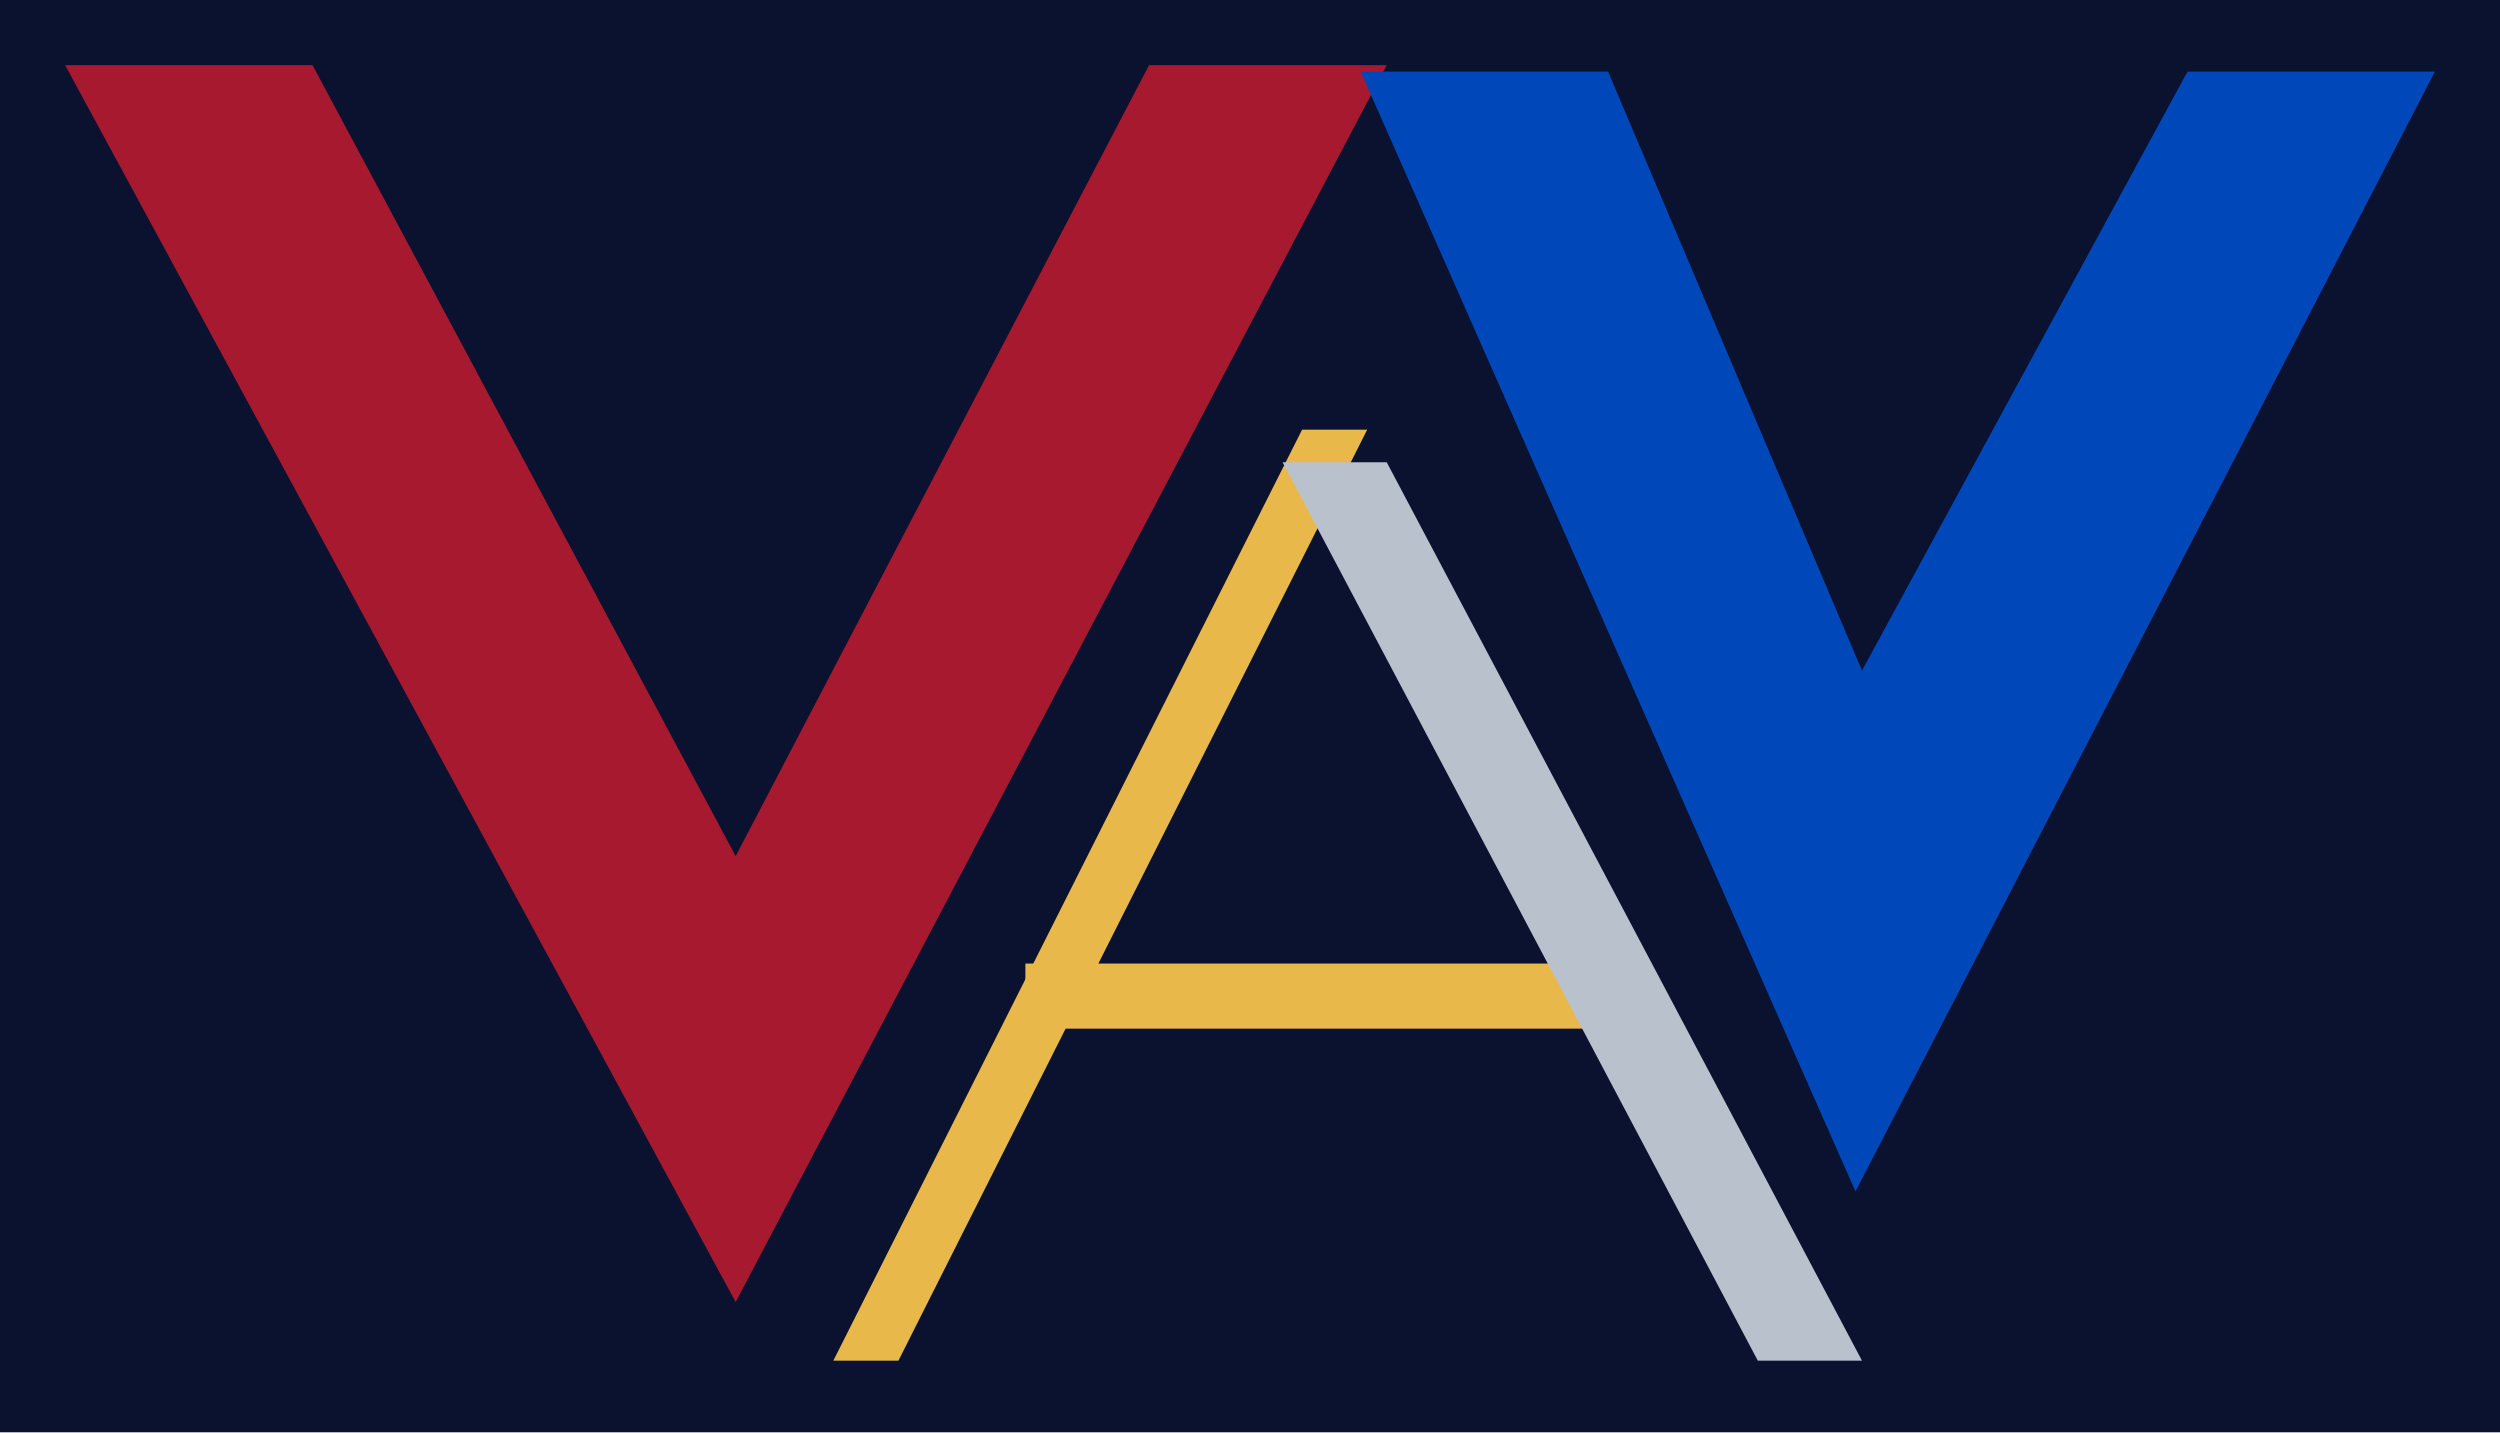
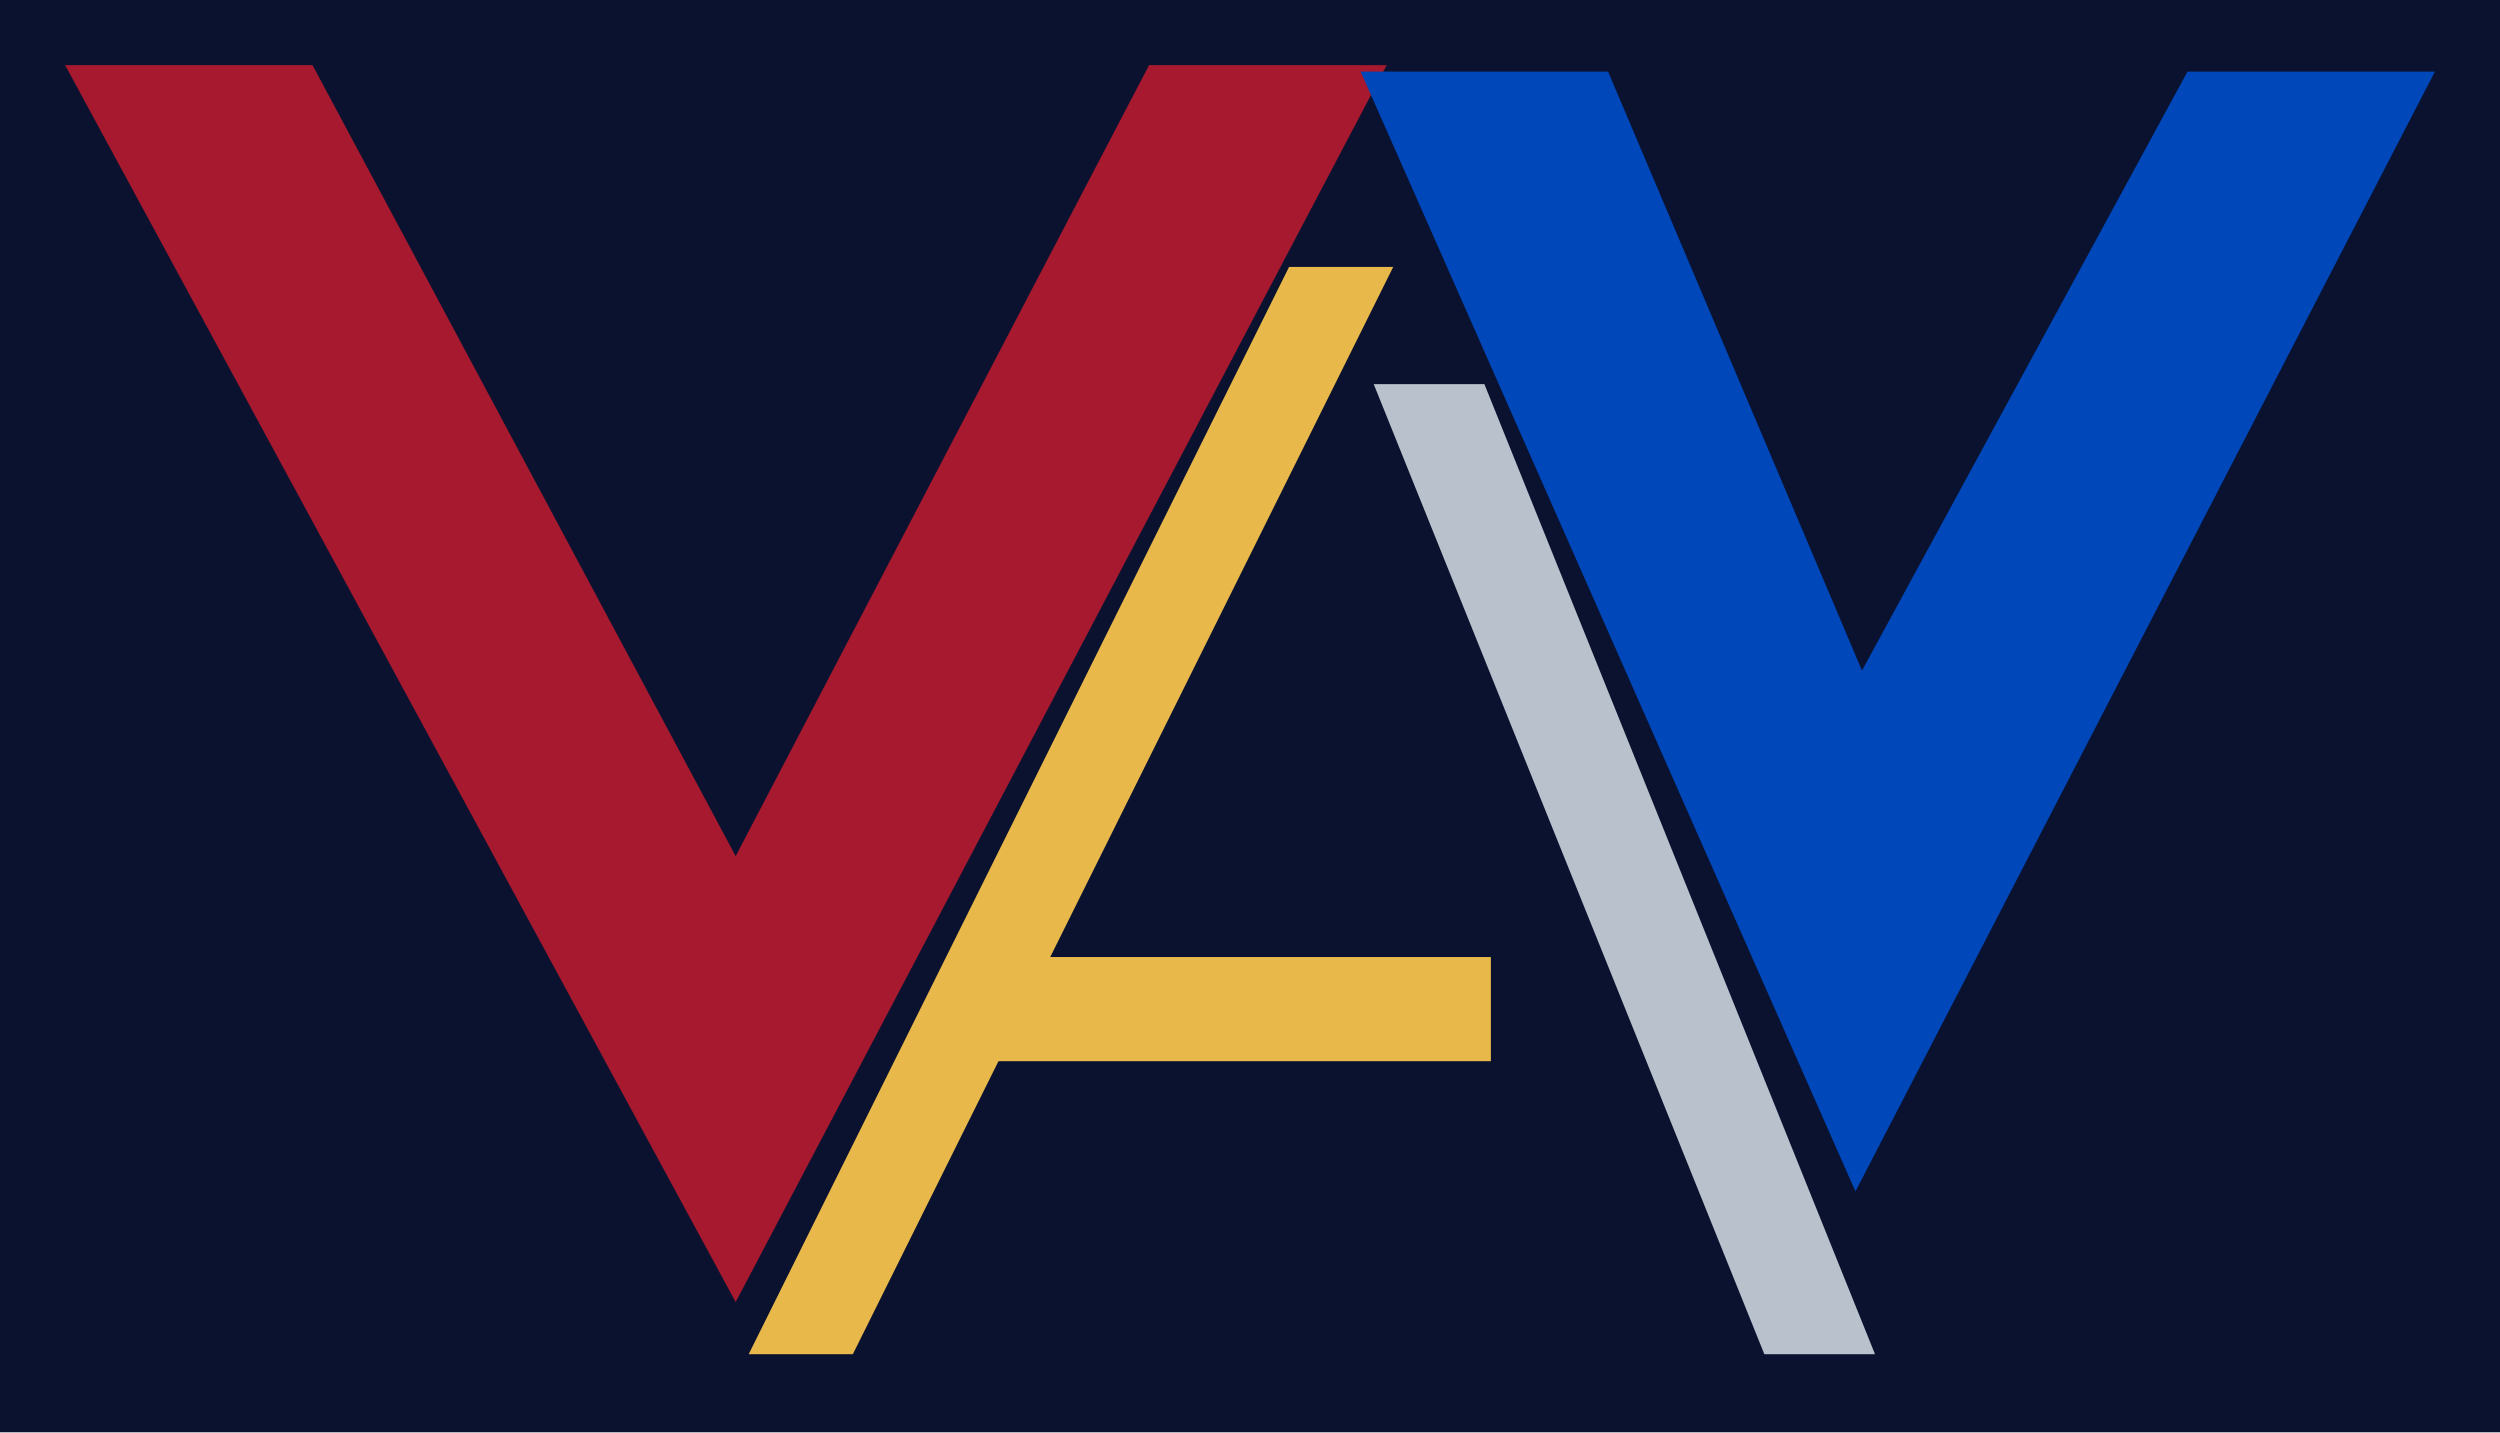
<svg xmlns="http://www.w3.org/2000/svg" viewBox="0 0 768 440" width="768" height="440">
  <rect width="768" height="440" fill="#0A1230" />
  <g transform="translate(20 20) scale(1)">
    <g id="wa-mark">
      <path d="M0 0 L76 0 L206 243 L333 0 L406 0 L206 380 Z" fill="#A6192E" />
      <path d="M398 2 L474 2 L552 186 L652 2 L728 2 L550 346 Z" fill="#0047BA" />
-       <path d="M380 112 L400 112 L256 398 L236 398 Z" fill="#E8B84A" />
-       <path d="M295 276 L470 276 L470 296 L295 296 Z" fill="#E8B84A" />
-       <path d="M374 122 L406 122 L552 398 L520 398 Z" fill="#B9C2CC" />
+       <path d="M376 62 L408 62 L242 396 L210 396 Z" fill="#E8B84A" />
+       <path d="M276 274 L438 274 L438 306 L276 306 Z" fill="#E8B84A" />
+       <path d="M402 98 L436 98 L556 396 L522 396 Z" fill="#B9C2CC" />
    </g>
  </g>
</svg>
